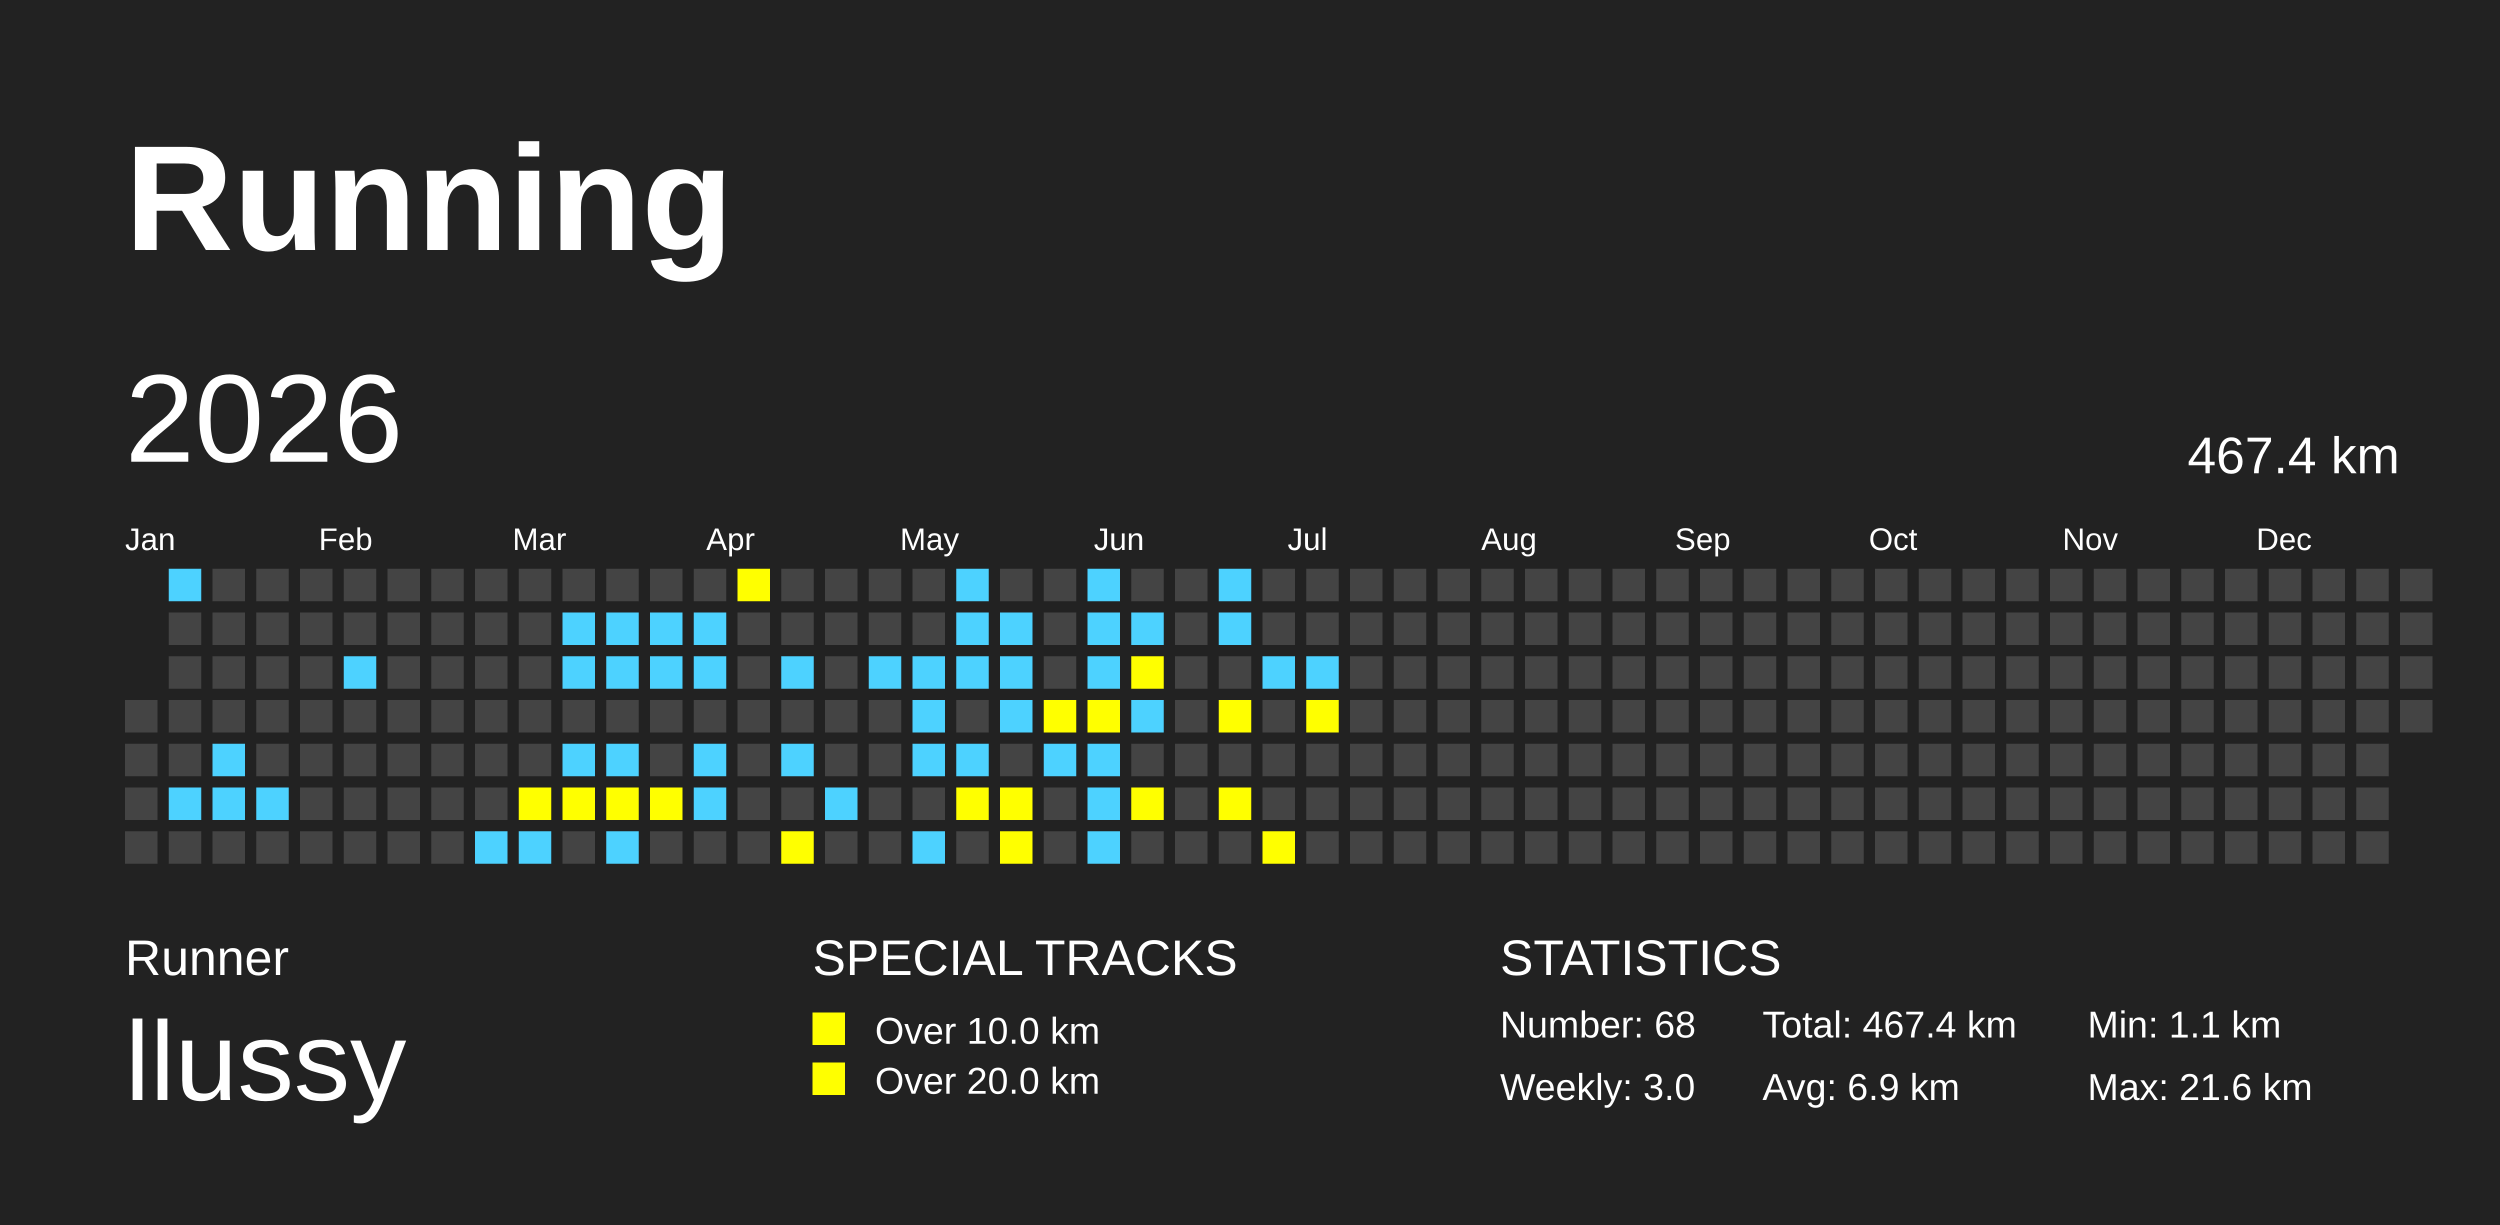
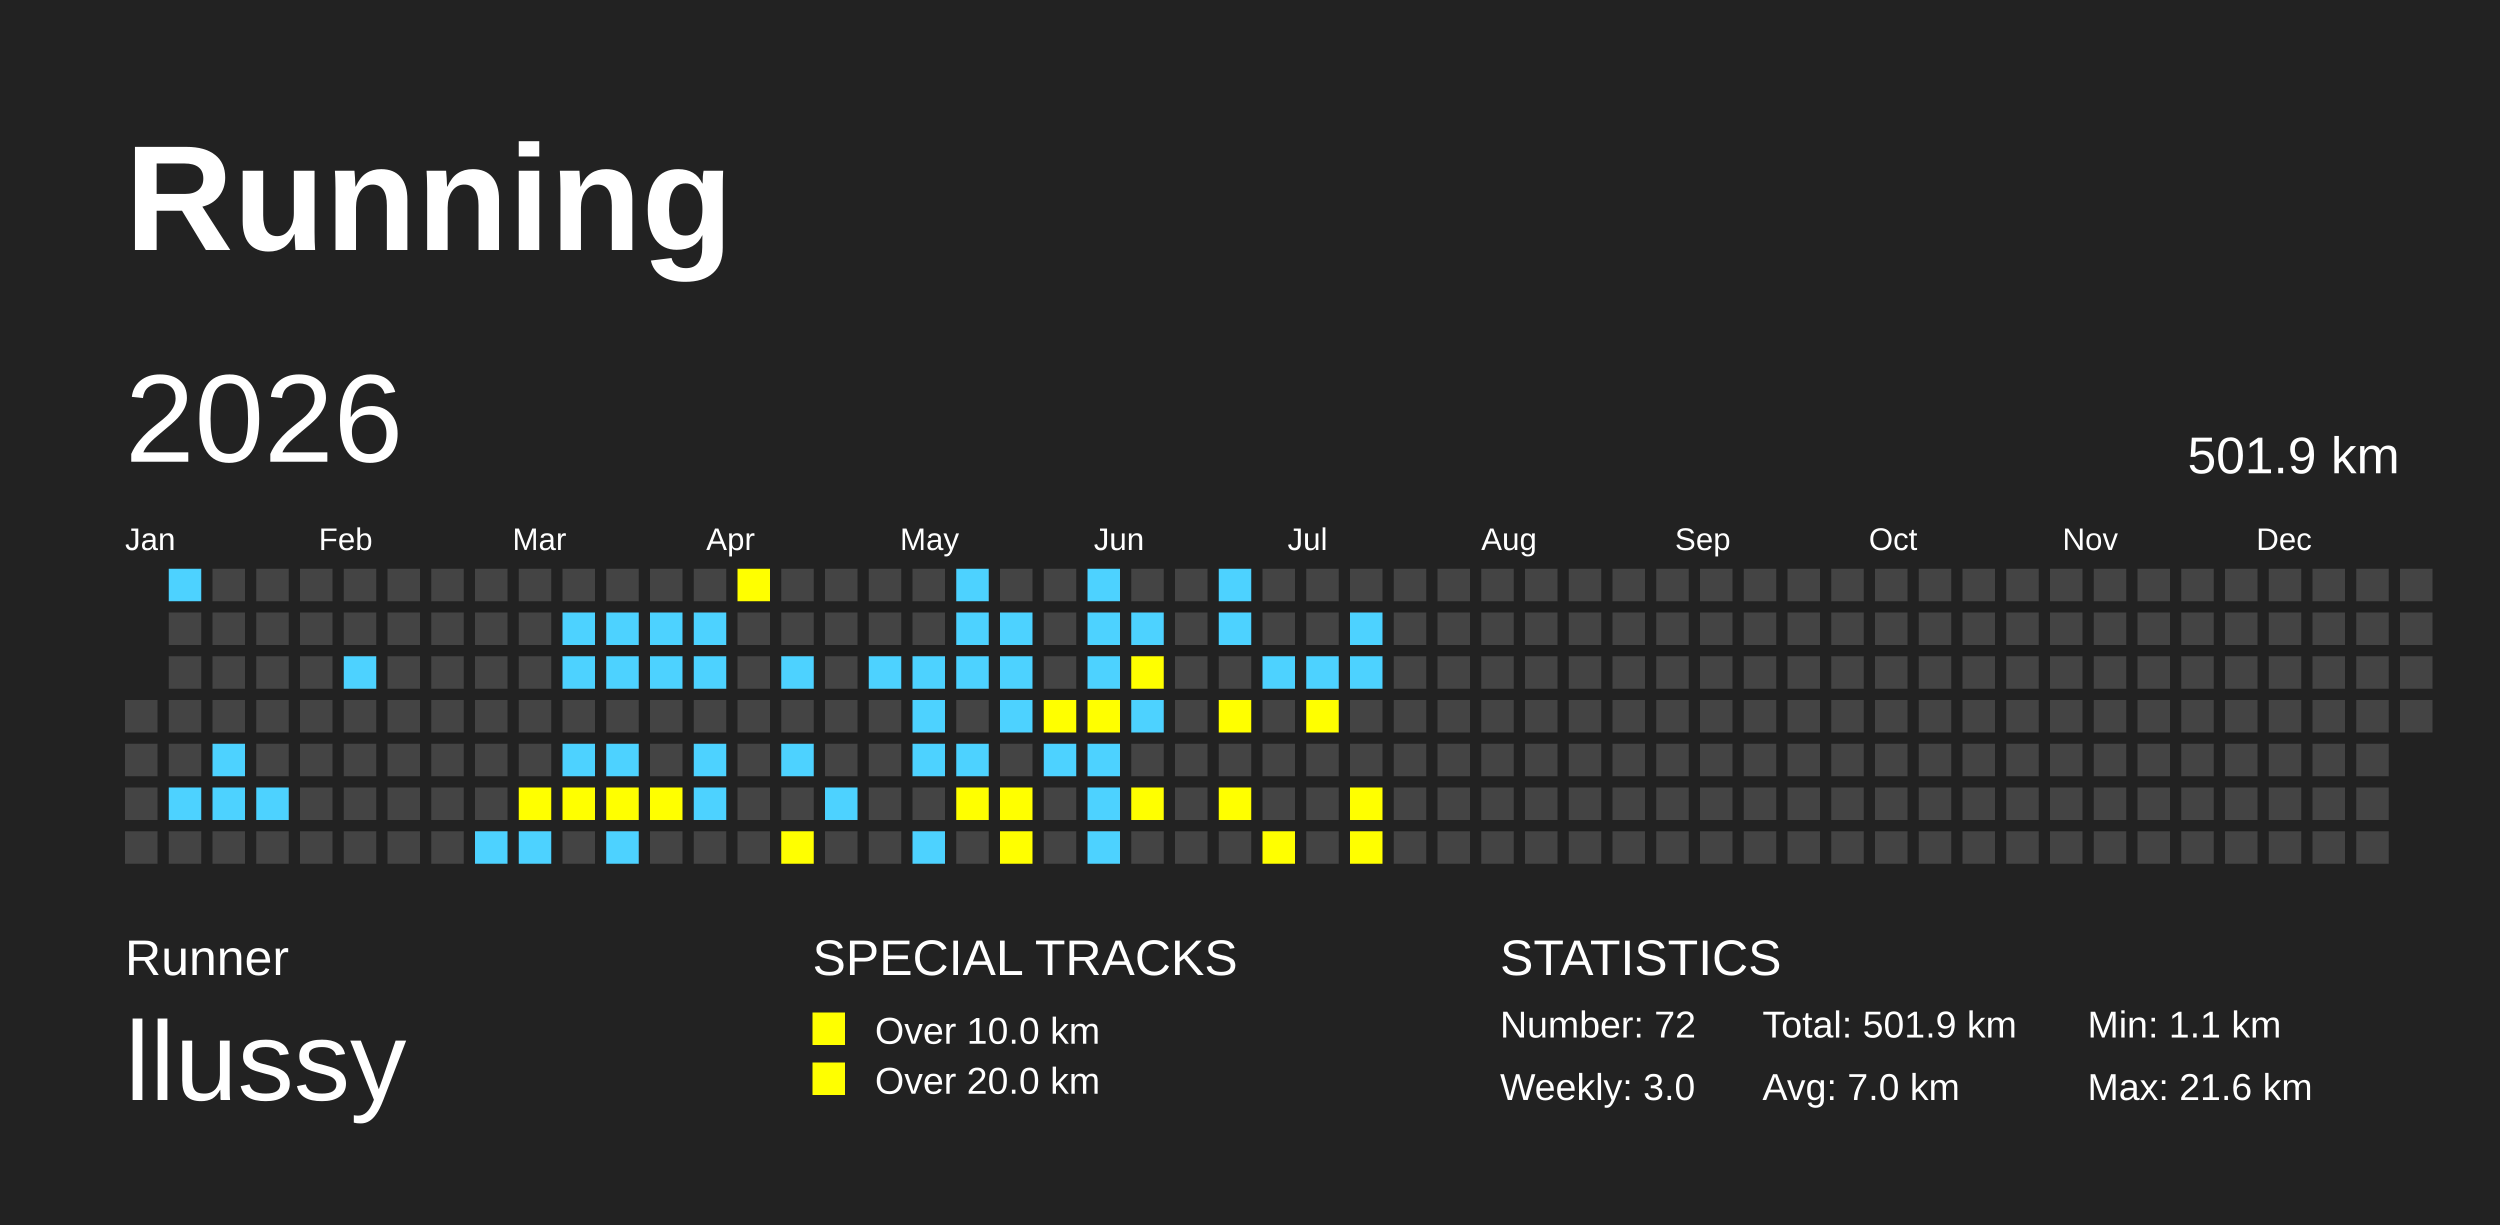
<svg xmlns="http://www.w3.org/2000/svg" baseProfile="full" height="98mm" version="1.1" viewBox="0,0,200,98" width="200mm">
  <defs>
    <pattern height="2" id="indoor-stripe" patternUnits="userSpaceOnUse" width="2">
      <line stroke="white" stroke-opacity="0.45" stroke-width="0.5" x1="0" x2="2" y1="2" y2="0" />
    </pattern>
  </defs>
  <rect fill="#222222" height="98" width="200" x="0" y="0" />
  <text fill="#FFFFFF" style="font-size:12px; font-family:Arial; font-weight:bold;" x="10" y="20">Running</text>
  <text fill="#FFFFFF" style="font-size:4px; font-family:Arial" x="10" y="78">Runner</text>
  <text fill="#FFFFFF" style="font-size:9px; font-family:Arial" x="10" y="88">llussy</text>
  <text fill="#FFFFFF" style="font-size:4px; font-family:Arial" x="65" y="78">SPECIAL TRACKS</text>
  <rect fill="#FFFF00" height="2.6" width="2.6" x="65" y="81" />
  <text fill="#FFFFFF" style="font-size:3px; font-family:Arial" x="70" y="83.5">Over 10.0 km</text>
  <rect fill="#FFFF00" height="2.6" width="2.6" x="65" y="85" />
  <text fill="#FFFFFF" style="font-size:3px; font-family:Arial" x="70" y="87.5">Over 20.0 km</text>
  <text fill="#FFFFFF" style="font-size:4px; font-family:Arial" x="120" y="78">STATISTICS</text>
-   <text fill="#FFFFFF" style="font-size:3px; font-family:Arial" x="120" y="83">Number: 68</text>
+   <text fill="#FFFFFF" style="font-size:3px; font-family:Arial" x="120" y="83">Number: 72</text>
  <text fill="#FFFFFF" style="font-size:3px; font-family:Arial" x="120" y="88">Weekly: 3.0</text>
-   <text fill="#FFFFFF" style="font-size:3px; font-family:Arial" x="141" y="83">Total: 467.4 km</text>
-   <text fill="#FFFFFF" style="font-size:3px; font-family:Arial" x="141" y="88">Avg: 6.9 km</text>
+   <text fill="#FFFFFF" style="font-size:3px; font-family:Arial" x="141" y="83">Total: 501.9 km</text>
+   <text fill="#FFFFFF" style="font-size:3px; font-family:Arial" x="141" y="88">Avg: 7.0 km</text>
  <text fill="#FFFFFF" style="font-size:3px; font-family:Arial" x="167" y="83">Min: 1.1 km</text>
  <text fill="#FFFFFF" style="font-size:3px; font-family:Arial" x="167" y="88">Max: 21.6 km</text>
  <text dominant-baseline="hanging" fill="#FFFFFF" style="font-size:10.0px; font-family:Arial;" x="10" y="30">2026</text>
-   <text dominant-baseline="hanging" fill="#FFFFFF" style="font-size:4.125px; font-family:Arial;" x="175" y="35">467.4 km</text>
+   <text dominant-baseline="hanging" fill="#FFFFFF" style="font-size:4.125px; font-family:Arial;" x="175" y="35">501.9 km</text>
  <text fill="#FFFFFF" style="font-size:2.5px; font-family:Arial" x="10.0" y="44">Jan</text>
  <text fill="#FFFFFF" style="font-size:2.5px; font-family:Arial" x="25.5" y="44">Feb</text>
  <text fill="#FFFFFF" style="font-size:2.5px; font-family:Arial" x="41.0" y="44">Mar</text>
  <text fill="#FFFFFF" style="font-size:2.5px; font-family:Arial" x="56.5" y="44">Apr</text>
  <text fill="#FFFFFF" style="font-size:2.5px; font-family:Arial" x="72.0" y="44">May</text>
  <text fill="#FFFFFF" style="font-size:2.5px; font-family:Arial" x="87.5" y="44">Jun</text>
  <text fill="#FFFFFF" style="font-size:2.5px; font-family:Arial" x="103.0" y="44">Jul</text>
  <text fill="#FFFFFF" style="font-size:2.5px; font-family:Arial" x="118.5" y="44">Aug</text>
  <text fill="#FFFFFF" style="font-size:2.5px; font-family:Arial" x="134.0" y="44">Sep</text>
  <text fill="#FFFFFF" style="font-size:2.5px; font-family:Arial" x="149.5" y="44">Oct</text>
  <text fill="#FFFFFF" style="font-size:2.5px; font-family:Arial" x="165.0" y="44">Nov</text>
  <text fill="#FFFFFF" style="font-size:2.5px; font-family:Arial" x="180.5" y="44">Dec</text>
  <rect fill="#444444" height="2.6" width="2.6" x="10.0" y="56.0" />
  <rect fill="#444444" height="2.6" width="2.6" x="10.0" y="59.5" />
  <rect fill="#444444" height="2.6" width="2.6" x="10.0" y="63.0" />
  <rect fill="#444444" height="2.6" width="2.6" x="10.0" y="66.5" />
  <rect fill="#4dd2ff" height="2.6" width="2.6" x="13.5" y="45.5" />
  <rect fill="#444444" height="2.6" width="2.6" x="13.5" y="49.0" />
  <rect fill="#444444" height="2.6" width="2.6" x="13.5" y="52.5" />
  <rect fill="#444444" height="2.6" width="2.6" x="13.5" y="56.0" />
  <rect fill="#444444" height="2.6" width="2.6" x="13.5" y="59.5" />
  <rect fill="#4dd2ff" height="2.6" width="2.6" x="13.5" y="63.0" />
  <rect fill="#444444" height="2.6" width="2.6" x="13.5" y="66.5" />
  <rect fill="#444444" height="2.6" width="2.6" x="17.0" y="45.5" />
  <rect fill="#444444" height="2.6" width="2.6" x="17.0" y="49.0" />
  <rect fill="#444444" height="2.6" width="2.6" x="17.0" y="52.5" />
  <rect fill="#444444" height="2.6" width="2.6" x="17.0" y="56.0" />
  <rect fill="#4dd2ff" height="2.6" width="2.6" x="17.0" y="59.5" />
  <rect fill="#4dd2ff" height="2.6" width="2.6" x="17.0" y="63.0" />
  <rect fill="#444444" height="2.6" width="2.6" x="17.0" y="66.5" />
  <rect fill="#444444" height="2.6" width="2.6" x="20.5" y="45.5" />
  <rect fill="#444444" height="2.6" width="2.6" x="20.5" y="49.0" />
  <rect fill="#444444" height="2.6" width="2.6" x="20.5" y="52.5" />
  <rect fill="#444444" height="2.6" width="2.6" x="20.5" y="56.0" />
  <rect fill="#444444" height="2.6" width="2.6" x="20.5" y="59.5" />
  <rect fill="#4dd2ff" height="2.6" width="2.6" x="20.5" y="63.0" />
  <rect fill="#444444" height="2.6" width="2.6" x="20.5" y="66.5" />
  <rect fill="#444444" height="2.6" width="2.6" x="24.0" y="45.5" />
  <rect fill="#444444" height="2.6" width="2.6" x="24.0" y="49.0" />
  <rect fill="#444444" height="2.6" width="2.6" x="24.0" y="52.5" />
  <rect fill="#444444" height="2.6" width="2.6" x="24.0" y="56.0" />
  <rect fill="#444444" height="2.6" width="2.6" x="24.0" y="59.5" />
  <rect fill="#444444" height="2.6" width="2.6" x="24.0" y="63.0" />
  <rect fill="#444444" height="2.6" width="2.6" x="24.0" y="66.5" />
  <rect fill="#444444" height="2.6" width="2.6" x="27.5" y="45.5" />
  <rect fill="#444444" height="2.6" width="2.6" x="27.5" y="49.0" />
  <rect fill="#4dd2ff" height="2.6" width="2.6" x="27.5" y="52.5" />
  <rect fill="#444444" height="2.6" width="2.6" x="27.5" y="56.0" />
  <rect fill="#444444" height="2.6" width="2.6" x="27.5" y="59.5" />
  <rect fill="#444444" height="2.6" width="2.6" x="27.5" y="63.0" />
  <rect fill="#444444" height="2.6" width="2.6" x="27.5" y="66.5" />
  <rect fill="#444444" height="2.6" width="2.6" x="31.0" y="45.5" />
  <rect fill="#444444" height="2.6" width="2.6" x="31.0" y="49.0" />
  <rect fill="#444444" height="2.6" width="2.6" x="31.0" y="52.5" />
  <rect fill="#444444" height="2.6" width="2.6" x="31.0" y="56.0" />
  <rect fill="#444444" height="2.6" width="2.6" x="31.0" y="59.5" />
  <rect fill="#444444" height="2.6" width="2.6" x="31.0" y="63.0" />
  <rect fill="#444444" height="2.6" width="2.6" x="31.0" y="66.5" />
  <rect fill="#444444" height="2.6" width="2.6" x="34.5" y="45.5" />
  <rect fill="#444444" height="2.6" width="2.6" x="34.5" y="49.0" />
  <rect fill="#444444" height="2.6" width="2.6" x="34.5" y="52.5" />
  <rect fill="#444444" height="2.6" width="2.6" x="34.5" y="56.0" />
  <rect fill="#444444" height="2.6" width="2.6" x="34.5" y="59.5" />
  <rect fill="#444444" height="2.6" width="2.6" x="34.5" y="63.0" />
  <rect fill="#444444" height="2.6" width="2.6" x="34.5" y="66.5" />
  <rect fill="#444444" height="2.6" width="2.6" x="38.0" y="45.5" />
  <rect fill="#444444" height="2.6" width="2.6" x="38.0" y="49.0" />
  <rect fill="#444444" height="2.6" width="2.6" x="38.0" y="52.5" />
  <rect fill="#444444" height="2.6" width="2.6" x="38.0" y="56.0" />
  <rect fill="#444444" height="2.6" width="2.6" x="38.0" y="59.5" />
  <rect fill="#444444" height="2.6" width="2.6" x="38.0" y="63.0" />
  <rect fill="#4dd2ff" height="2.6" width="2.6" x="38.0" y="66.5" />
  <rect fill="#444444" height="2.6" width="2.6" x="41.5" y="45.5" />
  <rect fill="#444444" height="2.6" width="2.6" x="41.5" y="49.0" />
  <rect fill="#444444" height="2.6" width="2.6" x="41.5" y="52.5" />
  <rect fill="#444444" height="2.6" width="2.6" x="41.5" y="56.0" />
  <rect fill="#444444" height="2.6" width="2.6" x="41.5" y="59.5" />
  <rect fill="#ffff00" height="2.6" width="2.6" x="41.5" y="63.0" />
  <rect fill="#4dd2ff" height="2.6" width="2.6" x="41.5" y="66.5" />
  <rect fill="#444444" height="2.6" width="2.6" x="45.0" y="45.5" />
  <rect fill="#4dd2ff" height="2.6" width="2.6" x="45.0" y="49.0" />
  <rect fill="#4dd2ff" height="2.6" width="2.6" x="45.0" y="52.5" />
  <rect fill="#444444" height="2.6" width="2.6" x="45.0" y="56.0" />
  <rect fill="#4dd2ff" height="2.6" width="2.6" x="45.0" y="59.5" />
  <rect fill="#ffff00" height="2.6" width="2.6" x="45.0" y="63.0" />
  <rect fill="#444444" height="2.6" width="2.6" x="45.0" y="66.5" />
  <rect fill="#444444" height="2.6" width="2.6" x="48.5" y="45.5" />
  <rect fill="#4dd2ff" height="2.6" width="2.6" x="48.5" y="49.0" />
  <rect fill="#4dd2ff" height="2.6" width="2.6" x="48.5" y="52.5" />
  <rect fill="#444444" height="2.6" width="2.6" x="48.5" y="56.0" />
  <rect fill="#4dd2ff" height="2.6" width="2.6" x="48.5" y="59.5" />
  <rect fill="#ffff00" height="2.6" width="2.6" x="48.5" y="63.0" />
  <rect fill="#4dd2ff" height="2.6" width="2.6" x="48.5" y="66.5" />
  <rect fill="#444444" height="2.6" width="2.6" x="52.0" y="45.5" />
  <rect fill="#4dd2ff" height="2.6" width="2.6" x="52.0" y="49.0" />
  <rect fill="#4dd2ff" height="2.6" width="2.6" x="52.0" y="52.5" />
  <rect fill="#444444" height="2.6" width="2.6" x="52.0" y="56.0" />
  <rect fill="#444444" height="2.6" width="2.6" x="52.0" y="59.5" />
  <rect fill="#FFFF00" height="2.6" width="2.6" x="52.0" y="63.0" />
  <rect fill="#444444" height="2.6" width="2.6" x="52.0" y="66.5" />
  <rect fill="#444444" height="2.6" width="2.6" x="55.5" y="45.5" />
  <rect fill="#4dd2ff" height="2.6" width="2.6" x="55.5" y="49.0" />
  <rect fill="#4dd2ff" height="2.6" width="2.6" x="55.5" y="52.5" />
  <rect fill="#444444" height="2.6" width="2.6" x="55.5" y="56.0" />
  <rect fill="#4dd2ff" height="2.6" width="2.6" x="55.5" y="59.5" />
  <rect fill="#4dd2ff" height="2.6" width="2.6" x="55.5" y="63.0" />
  <rect fill="#444444" height="2.6" width="2.6" x="55.5" y="66.5" />
  <rect fill="#ffff00" height="2.6" width="2.6" x="59.0" y="45.5" />
  <rect fill="#444444" height="2.6" width="2.6" x="59.0" y="49.0" />
  <rect fill="#444444" height="2.6" width="2.6" x="59.0" y="52.5" />
  <rect fill="#444444" height="2.6" width="2.6" x="59.0" y="56.0" />
  <rect fill="#444444" height="2.6" width="2.6" x="59.0" y="59.5" />
  <rect fill="#444444" height="2.6" width="2.6" x="59.0" y="63.0" />
  <rect fill="#444444" height="2.6" width="2.6" x="59.0" y="66.5" />
  <rect fill="#444444" height="2.6" width="2.6" x="62.5" y="45.5" />
  <rect fill="#444444" height="2.6" width="2.6" x="62.5" y="49.0" />
  <rect fill="#4dd2ff" height="2.6" width="2.6" x="62.5" y="52.5" />
  <rect fill="#444444" height="2.6" width="2.6" x="62.5" y="56.0" />
  <rect fill="#4dd2ff" height="2.6" width="2.6" x="62.5" y="59.5" />
  <rect fill="#444444" height="2.6" width="2.6" x="62.5" y="63.0" />
  <rect fill="#ffff00" height="2.6" width="2.6" x="62.5" y="66.5" />
  <rect fill="#444444" height="2.6" width="2.6" x="66.0" y="45.5" />
  <rect fill="#444444" height="2.6" width="2.6" x="66.0" y="49.0" />
  <rect fill="#444444" height="2.6" width="2.6" x="66.0" y="52.5" />
  <rect fill="#444444" height="2.6" width="2.6" x="66.0" y="56.0" />
  <rect fill="#444444" height="2.6" width="2.6" x="66.0" y="59.5" />
  <rect fill="#4dd2ff" height="2.6" width="2.6" x="66.0" y="63.0" />
  <rect fill="#444444" height="2.6" width="2.6" x="66.0" y="66.5" />
  <rect fill="#444444" height="2.6" width="2.6" x="69.5" y="45.5" />
  <rect fill="#444444" height="2.6" width="2.6" x="69.5" y="49.0" />
  <rect fill="#4dd2ff" height="2.6" width="2.6" x="69.5" y="52.5" />
  <rect fill="#444444" height="2.6" width="2.6" x="69.5" y="56.0" />
  <rect fill="#444444" height="2.6" width="2.6" x="69.5" y="59.5" />
  <rect fill="#444444" height="2.6" width="2.6" x="69.5" y="63.0" />
  <rect fill="#444444" height="2.6" width="2.6" x="69.5" y="66.5" />
  <rect fill="#444444" height="2.6" width="2.6" x="73.0" y="45.5" />
  <rect fill="#444444" height="2.6" width="2.6" x="73.0" y="49.0" />
  <rect fill="#4dd2ff" height="2.6" width="2.6" x="73.0" y="52.5" />
  <rect fill="#4dd2ff" height="2.6" width="2.6" x="73.0" y="56.0" />
  <rect fill="#4dd2ff" height="2.6" width="2.6" x="73.0" y="59.5" />
  <rect fill="#444444" height="2.6" width="2.6" x="73.0" y="63.0" />
  <rect fill="#4dd2ff" height="2.6" width="2.6" x="73.0" y="66.5" />
  <rect fill="#4dd2ff" height="2.6" width="2.6" x="76.5" y="45.5" />
  <rect fill="#4dd2ff" height="2.6" width="2.6" x="76.5" y="49.0" />
  <rect fill="#4dd2ff" height="2.6" width="2.6" x="76.5" y="52.5" />
  <rect fill="#444444" height="2.6" width="2.6" x="76.5" y="56.0" />
  <rect fill="#4dd2ff" height="2.6" width="2.6" x="76.5" y="59.5" />
  <rect fill="#ffff00" height="2.6" width="2.6" x="76.5" y="63.0" />
  <rect fill="#444444" height="2.6" width="2.6" x="76.5" y="66.5" />
  <rect fill="#444444" height="2.6" width="2.6" x="80.0" y="45.5" />
  <rect fill="#4dd2ff" height="2.6" width="2.6" x="80.0" y="49.0" />
  <rect fill="#4dd2ff" height="2.6" width="2.6" x="80.0" y="52.5" />
  <rect fill="#4dd2ff" height="2.6" width="2.6" x="80.0" y="56.0" />
  <rect fill="#444444" height="2.6" width="2.6" x="80.0" y="59.5" />
  <rect fill="#ffff00" height="2.6" width="2.6" x="80.0" y="63.0" />
  <rect fill="#ffff00" height="2.6" width="2.6" x="80.0" y="66.5" />
  <rect fill="#444444" height="2.6" width="2.6" x="83.5" y="45.5" />
  <rect fill="#444444" height="2.6" width="2.6" x="83.5" y="49.0" />
  <rect fill="#444444" height="2.6" width="2.6" x="83.5" y="52.5" />
  <rect fill="#ffff00" height="2.6" width="2.6" x="83.5" y="56.0" />
  <rect fill="#4dd2ff" height="2.6" width="2.6" x="83.5" y="59.5" />
  <rect fill="#444444" height="2.6" width="2.6" x="83.5" y="63.0" />
  <rect fill="#444444" height="2.6" width="2.6" x="83.5" y="66.5" />
  <rect fill="#4dd2ff" height="2.6" width="2.6" x="87.0" y="45.5" />
  <rect fill="#4dd2ff" height="2.6" width="2.6" x="87.0" y="49.0" />
  <rect fill="#4dd2ff" height="2.6" width="2.6" x="87.0" y="52.5" />
  <rect fill="#ffff00" height="2.6" width="2.6" x="87.0" y="56.0" />
  <rect fill="#4dd2ff" height="2.6" width="2.6" x="87.0" y="59.5" />
  <rect fill="#4dd2ff" height="2.6" width="2.6" x="87.0" y="63.0" />
  <rect fill="#4dd2ff" height="2.6" width="2.6" x="87.0" y="66.5" />
  <rect fill="#444444" height="2.6" width="2.6" x="90.5" y="45.5" />
  <rect fill="#4dd2ff" height="2.6" width="2.6" x="90.5" y="49.0" />
  <rect fill="#ffff00" height="2.6" width="2.6" x="90.5" y="52.5" />
  <rect fill="#4dd2ff" height="2.6" width="2.6" x="90.5" y="56.0" />
  <rect fill="#444444" height="2.6" width="2.6" x="90.5" y="59.5" />
  <rect fill="#ffff00" height="2.6" width="2.6" x="90.5" y="63.0" />
  <rect fill="#444444" height="2.6" width="2.6" x="90.5" y="66.5" />
  <rect fill="#444444" height="2.6" width="2.6" x="94.0" y="45.5" />
  <rect fill="#444444" height="2.6" width="2.6" x="94.0" y="49.0" />
  <rect fill="#444444" height="2.6" width="2.6" x="94.0" y="52.5" />
  <rect fill="#444444" height="2.6" width="2.6" x="94.0" y="56.0" />
  <rect fill="#444444" height="2.6" width="2.6" x="94.0" y="59.5" />
  <rect fill="#444444" height="2.6" width="2.6" x="94.0" y="63.0" />
  <rect fill="#444444" height="2.6" width="2.6" x="94.0" y="66.5" />
  <rect fill="#4dd2ff" height="2.6" width="2.6" x="97.5" y="45.5" />
  <rect fill="#4dd2ff" height="2.6" width="2.6" x="97.5" y="49.0" />
  <rect fill="#444444" height="2.6" width="2.6" x="97.5" y="52.5" />
  <rect fill="#ffff00" height="2.6" width="2.6" x="97.5" y="56.0" />
  <rect fill="#444444" height="2.6" width="2.6" x="97.5" y="59.5" />
  <rect fill="#FFFF00" height="2.6" width="2.6" x="97.5" y="63.0" />
  <rect fill="#444444" height="2.6" width="2.6" x="97.5" y="66.5" />
  <rect fill="#444444" height="2.6" width="2.6" x="101.0" y="45.5" />
  <rect fill="#444444" height="2.6" width="2.6" x="101.0" y="49.0" />
  <rect fill="#4dd2ff" height="2.6" width="2.6" x="101.0" y="52.5" />
  <rect fill="#444444" height="2.6" width="2.6" x="101.0" y="56.0" />
  <rect fill="#444444" height="2.6" width="2.6" x="101.0" y="59.5" />
  <rect fill="#444444" height="2.6" width="2.6" x="101.0" y="63.0" />
  <rect fill="#ffff00" height="2.6" width="2.6" x="101.0" y="66.5" />
  <rect fill="#444444" height="2.6" width="2.6" x="104.5" y="45.5" />
  <rect fill="#444444" height="2.6" width="2.6" x="104.5" y="49.0" />
  <rect fill="#4dd2ff" height="2.6" width="2.6" x="104.5" y="52.5" />
  <rect fill="#ffff00" height="2.6" width="2.6" x="104.5" y="56.0" />
  <rect fill="#444444" height="2.6" width="2.6" x="104.5" y="59.5" />
  <rect fill="#444444" height="2.6" width="2.6" x="104.5" y="63.0" />
  <rect fill="#444444" height="2.6" width="2.6" x="104.5" y="66.5" />
  <rect fill="#444444" height="2.6" width="2.6" x="108.0" y="45.5" />
-   <rect fill="#444444" height="2.6" width="2.6" x="108.0" y="49.0" />
-   <rect fill="#444444" height="2.6" width="2.6" x="108.0" y="52.5" />
+   <rect fill="#4dd2ff" height="2.6" width="2.6" x="108.0" y="49.0" />
+   <rect fill="#4dd2ff" height="2.6" width="2.6" x="108.0" y="52.5" />
  <rect fill="#444444" height="2.6" width="2.6" x="108.0" y="56.0" />
  <rect fill="#444444" height="2.6" width="2.6" x="108.0" y="59.5" />
-   <rect fill="#444444" height="2.6" width="2.6" x="108.0" y="63.0" />
-   <rect fill="#444444" height="2.6" width="2.6" x="108.0" y="66.5" />
+   <rect fill="#ffff00" height="2.6" width="2.6" x="108.0" y="63.0" />
+   <rect fill="#ffff00" height="2.6" width="2.6" x="108.0" y="66.5" />
  <rect fill="#444444" height="2.6" width="2.6" x="111.5" y="45.5" />
  <rect fill="#444444" height="2.6" width="2.6" x="111.5" y="49.0" />
  <rect fill="#444444" height="2.6" width="2.6" x="111.5" y="52.5" />
  <rect fill="#444444" height="2.6" width="2.6" x="111.5" y="56.0" />
  <rect fill="#444444" height="2.6" width="2.6" x="111.5" y="59.5" />
  <rect fill="#444444" height="2.6" width="2.6" x="111.5" y="63.0" />
  <rect fill="#444444" height="2.6" width="2.6" x="111.5" y="66.5" />
  <rect fill="#444444" height="2.6" width="2.6" x="115.0" y="45.5" />
  <rect fill="#444444" height="2.6" width="2.6" x="115.0" y="49.0" />
  <rect fill="#444444" height="2.6" width="2.6" x="115.0" y="52.5" />
  <rect fill="#444444" height="2.6" width="2.6" x="115.0" y="56.0" />
  <rect fill="#444444" height="2.6" width="2.6" x="115.0" y="59.5" />
  <rect fill="#444444" height="2.6" width="2.6" x="115.0" y="63.0" />
  <rect fill="#444444" height="2.6" width="2.6" x="115.0" y="66.5" />
  <rect fill="#444444" height="2.6" width="2.6" x="118.5" y="45.5" />
  <rect fill="#444444" height="2.6" width="2.6" x="118.5" y="49.0" />
  <rect fill="#444444" height="2.6" width="2.6" x="118.5" y="52.5" />
  <rect fill="#444444" height="2.6" width="2.6" x="118.5" y="56.0" />
  <rect fill="#444444" height="2.6" width="2.6" x="118.5" y="59.5" />
  <rect fill="#444444" height="2.6" width="2.6" x="118.5" y="63.0" />
  <rect fill="#444444" height="2.6" width="2.6" x="118.5" y="66.5" />
  <rect fill="#444444" height="2.6" width="2.6" x="122.0" y="45.5" />
  <rect fill="#444444" height="2.6" width="2.6" x="122.0" y="49.0" />
  <rect fill="#444444" height="2.6" width="2.6" x="122.0" y="52.5" />
  <rect fill="#444444" height="2.6" width="2.6" x="122.0" y="56.0" />
  <rect fill="#444444" height="2.6" width="2.6" x="122.0" y="59.5" />
  <rect fill="#444444" height="2.6" width="2.6" x="122.0" y="63.0" />
  <rect fill="#444444" height="2.6" width="2.6" x="122.0" y="66.5" />
  <rect fill="#444444" height="2.6" width="2.6" x="125.5" y="45.5" />
  <rect fill="#444444" height="2.6" width="2.6" x="125.5" y="49.0" />
  <rect fill="#444444" height="2.6" width="2.6" x="125.5" y="52.5" />
  <rect fill="#444444" height="2.6" width="2.6" x="125.5" y="56.0" />
  <rect fill="#444444" height="2.6" width="2.6" x="125.5" y="59.5" />
  <rect fill="#444444" height="2.6" width="2.6" x="125.5" y="63.0" />
  <rect fill="#444444" height="2.6" width="2.6" x="125.5" y="66.5" />
  <rect fill="#444444" height="2.6" width="2.6" x="129.0" y="45.5" />
  <rect fill="#444444" height="2.6" width="2.6" x="129.0" y="49.0" />
  <rect fill="#444444" height="2.6" width="2.6" x="129.0" y="52.5" />
  <rect fill="#444444" height="2.6" width="2.6" x="129.0" y="56.0" />
  <rect fill="#444444" height="2.6" width="2.6" x="129.0" y="59.5" />
  <rect fill="#444444" height="2.6" width="2.6" x="129.0" y="63.0" />
  <rect fill="#444444" height="2.6" width="2.6" x="129.0" y="66.5" />
  <rect fill="#444444" height="2.6" width="2.6" x="132.5" y="45.5" />
  <rect fill="#444444" height="2.6" width="2.6" x="132.5" y="49.0" />
  <rect fill="#444444" height="2.6" width="2.6" x="132.5" y="52.5" />
  <rect fill="#444444" height="2.6" width="2.6" x="132.5" y="56.0" />
  <rect fill="#444444" height="2.6" width="2.6" x="132.5" y="59.5" />
  <rect fill="#444444" height="2.6" width="2.6" x="132.5" y="63.0" />
  <rect fill="#444444" height="2.6" width="2.6" x="132.5" y="66.5" />
  <rect fill="#444444" height="2.6" width="2.6" x="136.0" y="45.5" />
  <rect fill="#444444" height="2.6" width="2.6" x="136.0" y="49.0" />
  <rect fill="#444444" height="2.6" width="2.6" x="136.0" y="52.5" />
  <rect fill="#444444" height="2.6" width="2.6" x="136.0" y="56.0" />
  <rect fill="#444444" height="2.6" width="2.6" x="136.0" y="59.5" />
  <rect fill="#444444" height="2.6" width="2.6" x="136.0" y="63.0" />
  <rect fill="#444444" height="2.6" width="2.6" x="136.0" y="66.5" />
  <rect fill="#444444" height="2.6" width="2.6" x="139.5" y="45.5" />
  <rect fill="#444444" height="2.6" width="2.6" x="139.5" y="49.0" />
  <rect fill="#444444" height="2.6" width="2.6" x="139.5" y="52.5" />
  <rect fill="#444444" height="2.6" width="2.6" x="139.5" y="56.0" />
  <rect fill="#444444" height="2.6" width="2.6" x="139.5" y="59.5" />
  <rect fill="#444444" height="2.6" width="2.6" x="139.5" y="63.0" />
  <rect fill="#444444" height="2.6" width="2.6" x="139.5" y="66.5" />
  <rect fill="#444444" height="2.6" width="2.6" x="143.0" y="45.5" />
  <rect fill="#444444" height="2.6" width="2.6" x="143.0" y="49.0" />
  <rect fill="#444444" height="2.6" width="2.6" x="143.0" y="52.5" />
  <rect fill="#444444" height="2.6" width="2.6" x="143.0" y="56.0" />
  <rect fill="#444444" height="2.6" width="2.6" x="143.0" y="59.5" />
  <rect fill="#444444" height="2.6" width="2.6" x="143.0" y="63.0" />
  <rect fill="#444444" height="2.6" width="2.6" x="143.0" y="66.5" />
  <rect fill="#444444" height="2.6" width="2.6" x="146.5" y="45.5" />
  <rect fill="#444444" height="2.6" width="2.6" x="146.5" y="49.0" />
  <rect fill="#444444" height="2.6" width="2.6" x="146.5" y="52.5" />
  <rect fill="#444444" height="2.6" width="2.6" x="146.5" y="56.0" />
  <rect fill="#444444" height="2.6" width="2.6" x="146.5" y="59.5" />
  <rect fill="#444444" height="2.6" width="2.6" x="146.5" y="63.0" />
  <rect fill="#444444" height="2.6" width="2.6" x="146.5" y="66.5" />
  <rect fill="#444444" height="2.6" width="2.6" x="150.0" y="45.5" />
  <rect fill="#444444" height="2.6" width="2.6" x="150.0" y="49.0" />
  <rect fill="#444444" height="2.6" width="2.6" x="150.0" y="52.5" />
  <rect fill="#444444" height="2.6" width="2.6" x="150.0" y="56.0" />
  <rect fill="#444444" height="2.6" width="2.6" x="150.0" y="59.5" />
  <rect fill="#444444" height="2.6" width="2.6" x="150.0" y="63.0" />
  <rect fill="#444444" height="2.6" width="2.6" x="150.0" y="66.5" />
  <rect fill="#444444" height="2.6" width="2.6" x="153.5" y="45.5" />
  <rect fill="#444444" height="2.6" width="2.6" x="153.5" y="49.0" />
  <rect fill="#444444" height="2.6" width="2.6" x="153.5" y="52.5" />
  <rect fill="#444444" height="2.6" width="2.6" x="153.5" y="56.0" />
  <rect fill="#444444" height="2.6" width="2.6" x="153.5" y="59.5" />
  <rect fill="#444444" height="2.6" width="2.6" x="153.5" y="63.0" />
  <rect fill="#444444" height="2.6" width="2.6" x="153.5" y="66.5" />
  <rect fill="#444444" height="2.6" width="2.6" x="157.0" y="45.5" />
  <rect fill="#444444" height="2.6" width="2.6" x="157.0" y="49.0" />
  <rect fill="#444444" height="2.6" width="2.6" x="157.0" y="52.5" />
  <rect fill="#444444" height="2.6" width="2.6" x="157.0" y="56.0" />
  <rect fill="#444444" height="2.6" width="2.6" x="157.0" y="59.5" />
  <rect fill="#444444" height="2.6" width="2.6" x="157.0" y="63.0" />
  <rect fill="#444444" height="2.6" width="2.6" x="157.0" y="66.5" />
  <rect fill="#444444" height="2.6" width="2.6" x="160.5" y="45.5" />
  <rect fill="#444444" height="2.6" width="2.6" x="160.5" y="49.0" />
  <rect fill="#444444" height="2.6" width="2.6" x="160.5" y="52.5" />
  <rect fill="#444444" height="2.6" width="2.6" x="160.5" y="56.0" />
  <rect fill="#444444" height="2.6" width="2.6" x="160.5" y="59.5" />
  <rect fill="#444444" height="2.6" width="2.6" x="160.5" y="63.0" />
  <rect fill="#444444" height="2.6" width="2.6" x="160.5" y="66.5" />
  <rect fill="#444444" height="2.6" width="2.6" x="164.0" y="45.5" />
  <rect fill="#444444" height="2.6" width="2.6" x="164.0" y="49.0" />
  <rect fill="#444444" height="2.6" width="2.6" x="164.0" y="52.5" />
  <rect fill="#444444" height="2.6" width="2.6" x="164.0" y="56.0" />
  <rect fill="#444444" height="2.6" width="2.6" x="164.0" y="59.5" />
  <rect fill="#444444" height="2.6" width="2.6" x="164.0" y="63.0" />
  <rect fill="#444444" height="2.6" width="2.6" x="164.0" y="66.5" />
  <rect fill="#444444" height="2.6" width="2.6" x="167.5" y="45.5" />
  <rect fill="#444444" height="2.6" width="2.6" x="167.5" y="49.0" />
  <rect fill="#444444" height="2.6" width="2.6" x="167.5" y="52.5" />
  <rect fill="#444444" height="2.6" width="2.6" x="167.5" y="56.0" />
  <rect fill="#444444" height="2.6" width="2.6" x="167.5" y="59.5" />
  <rect fill="#444444" height="2.6" width="2.6" x="167.5" y="63.0" />
  <rect fill="#444444" height="2.6" width="2.6" x="167.5" y="66.5" />
  <rect fill="#444444" height="2.6" width="2.6" x="171.0" y="45.5" />
  <rect fill="#444444" height="2.6" width="2.6" x="171.0" y="49.0" />
  <rect fill="#444444" height="2.6" width="2.6" x="171.0" y="52.5" />
  <rect fill="#444444" height="2.6" width="2.6" x="171.0" y="56.0" />
  <rect fill="#444444" height="2.6" width="2.6" x="171.0" y="59.5" />
  <rect fill="#444444" height="2.6" width="2.6" x="171.0" y="63.0" />
  <rect fill="#444444" height="2.6" width="2.6" x="171.0" y="66.5" />
  <rect fill="#444444" height="2.6" width="2.6" x="174.5" y="45.5" />
  <rect fill="#444444" height="2.6" width="2.6" x="174.5" y="49.0" />
  <rect fill="#444444" height="2.6" width="2.6" x="174.5" y="52.5" />
  <rect fill="#444444" height="2.6" width="2.6" x="174.5" y="56.0" />
  <rect fill="#444444" height="2.6" width="2.6" x="174.5" y="59.5" />
  <rect fill="#444444" height="2.6" width="2.6" x="174.5" y="63.0" />
  <rect fill="#444444" height="2.6" width="2.6" x="174.5" y="66.5" />
  <rect fill="#444444" height="2.6" width="2.6" x="178.0" y="45.5" />
  <rect fill="#444444" height="2.6" width="2.6" x="178.0" y="49.0" />
  <rect fill="#444444" height="2.6" width="2.6" x="178.0" y="52.5" />
  <rect fill="#444444" height="2.6" width="2.6" x="178.0" y="56.0" />
  <rect fill="#444444" height="2.6" width="2.6" x="178.0" y="59.5" />
  <rect fill="#444444" height="2.6" width="2.6" x="178.0" y="63.0" />
  <rect fill="#444444" height="2.6" width="2.6" x="178.0" y="66.5" />
  <rect fill="#444444" height="2.6" width="2.6" x="181.5" y="45.5" />
  <rect fill="#444444" height="2.6" width="2.6" x="181.5" y="49.0" />
  <rect fill="#444444" height="2.6" width="2.6" x="181.5" y="52.5" />
  <rect fill="#444444" height="2.6" width="2.6" x="181.5" y="56.0" />
  <rect fill="#444444" height="2.6" width="2.6" x="181.5" y="59.5" />
  <rect fill="#444444" height="2.6" width="2.6" x="181.5" y="63.0" />
  <rect fill="#444444" height="2.6" width="2.6" x="181.5" y="66.5" />
  <rect fill="#444444" height="2.6" width="2.6" x="185.0" y="45.5" />
  <rect fill="#444444" height="2.6" width="2.6" x="185.0" y="49.0" />
  <rect fill="#444444" height="2.6" width="2.6" x="185.0" y="52.5" />
  <rect fill="#444444" height="2.6" width="2.6" x="185.0" y="56.0" />
  <rect fill="#444444" height="2.6" width="2.6" x="185.0" y="59.5" />
  <rect fill="#444444" height="2.6" width="2.6" x="185.0" y="63.0" />
  <rect fill="#444444" height="2.6" width="2.6" x="185.0" y="66.5" />
  <rect fill="#444444" height="2.6" width="2.6" x="188.5" y="45.5" />
  <rect fill="#444444" height="2.6" width="2.6" x="188.5" y="49.0" />
  <rect fill="#444444" height="2.6" width="2.6" x="188.5" y="52.5" />
  <rect fill="#444444" height="2.6" width="2.6" x="188.5" y="56.0" />
  <rect fill="#444444" height="2.6" width="2.6" x="188.5" y="59.5" />
  <rect fill="#444444" height="2.6" width="2.6" x="188.5" y="63.0" />
  <rect fill="#444444" height="2.6" width="2.6" x="188.5" y="66.5" />
  <rect fill="#444444" height="2.6" width="2.6" x="192.0" y="45.5" />
  <rect fill="#444444" height="2.6" width="2.6" x="192.0" y="49.0" />
  <rect fill="#444444" height="2.6" width="2.6" x="192.0" y="52.5" />
  <rect fill="#444444" height="2.6" width="2.6" x="192.0" y="56.0" />
</svg>
